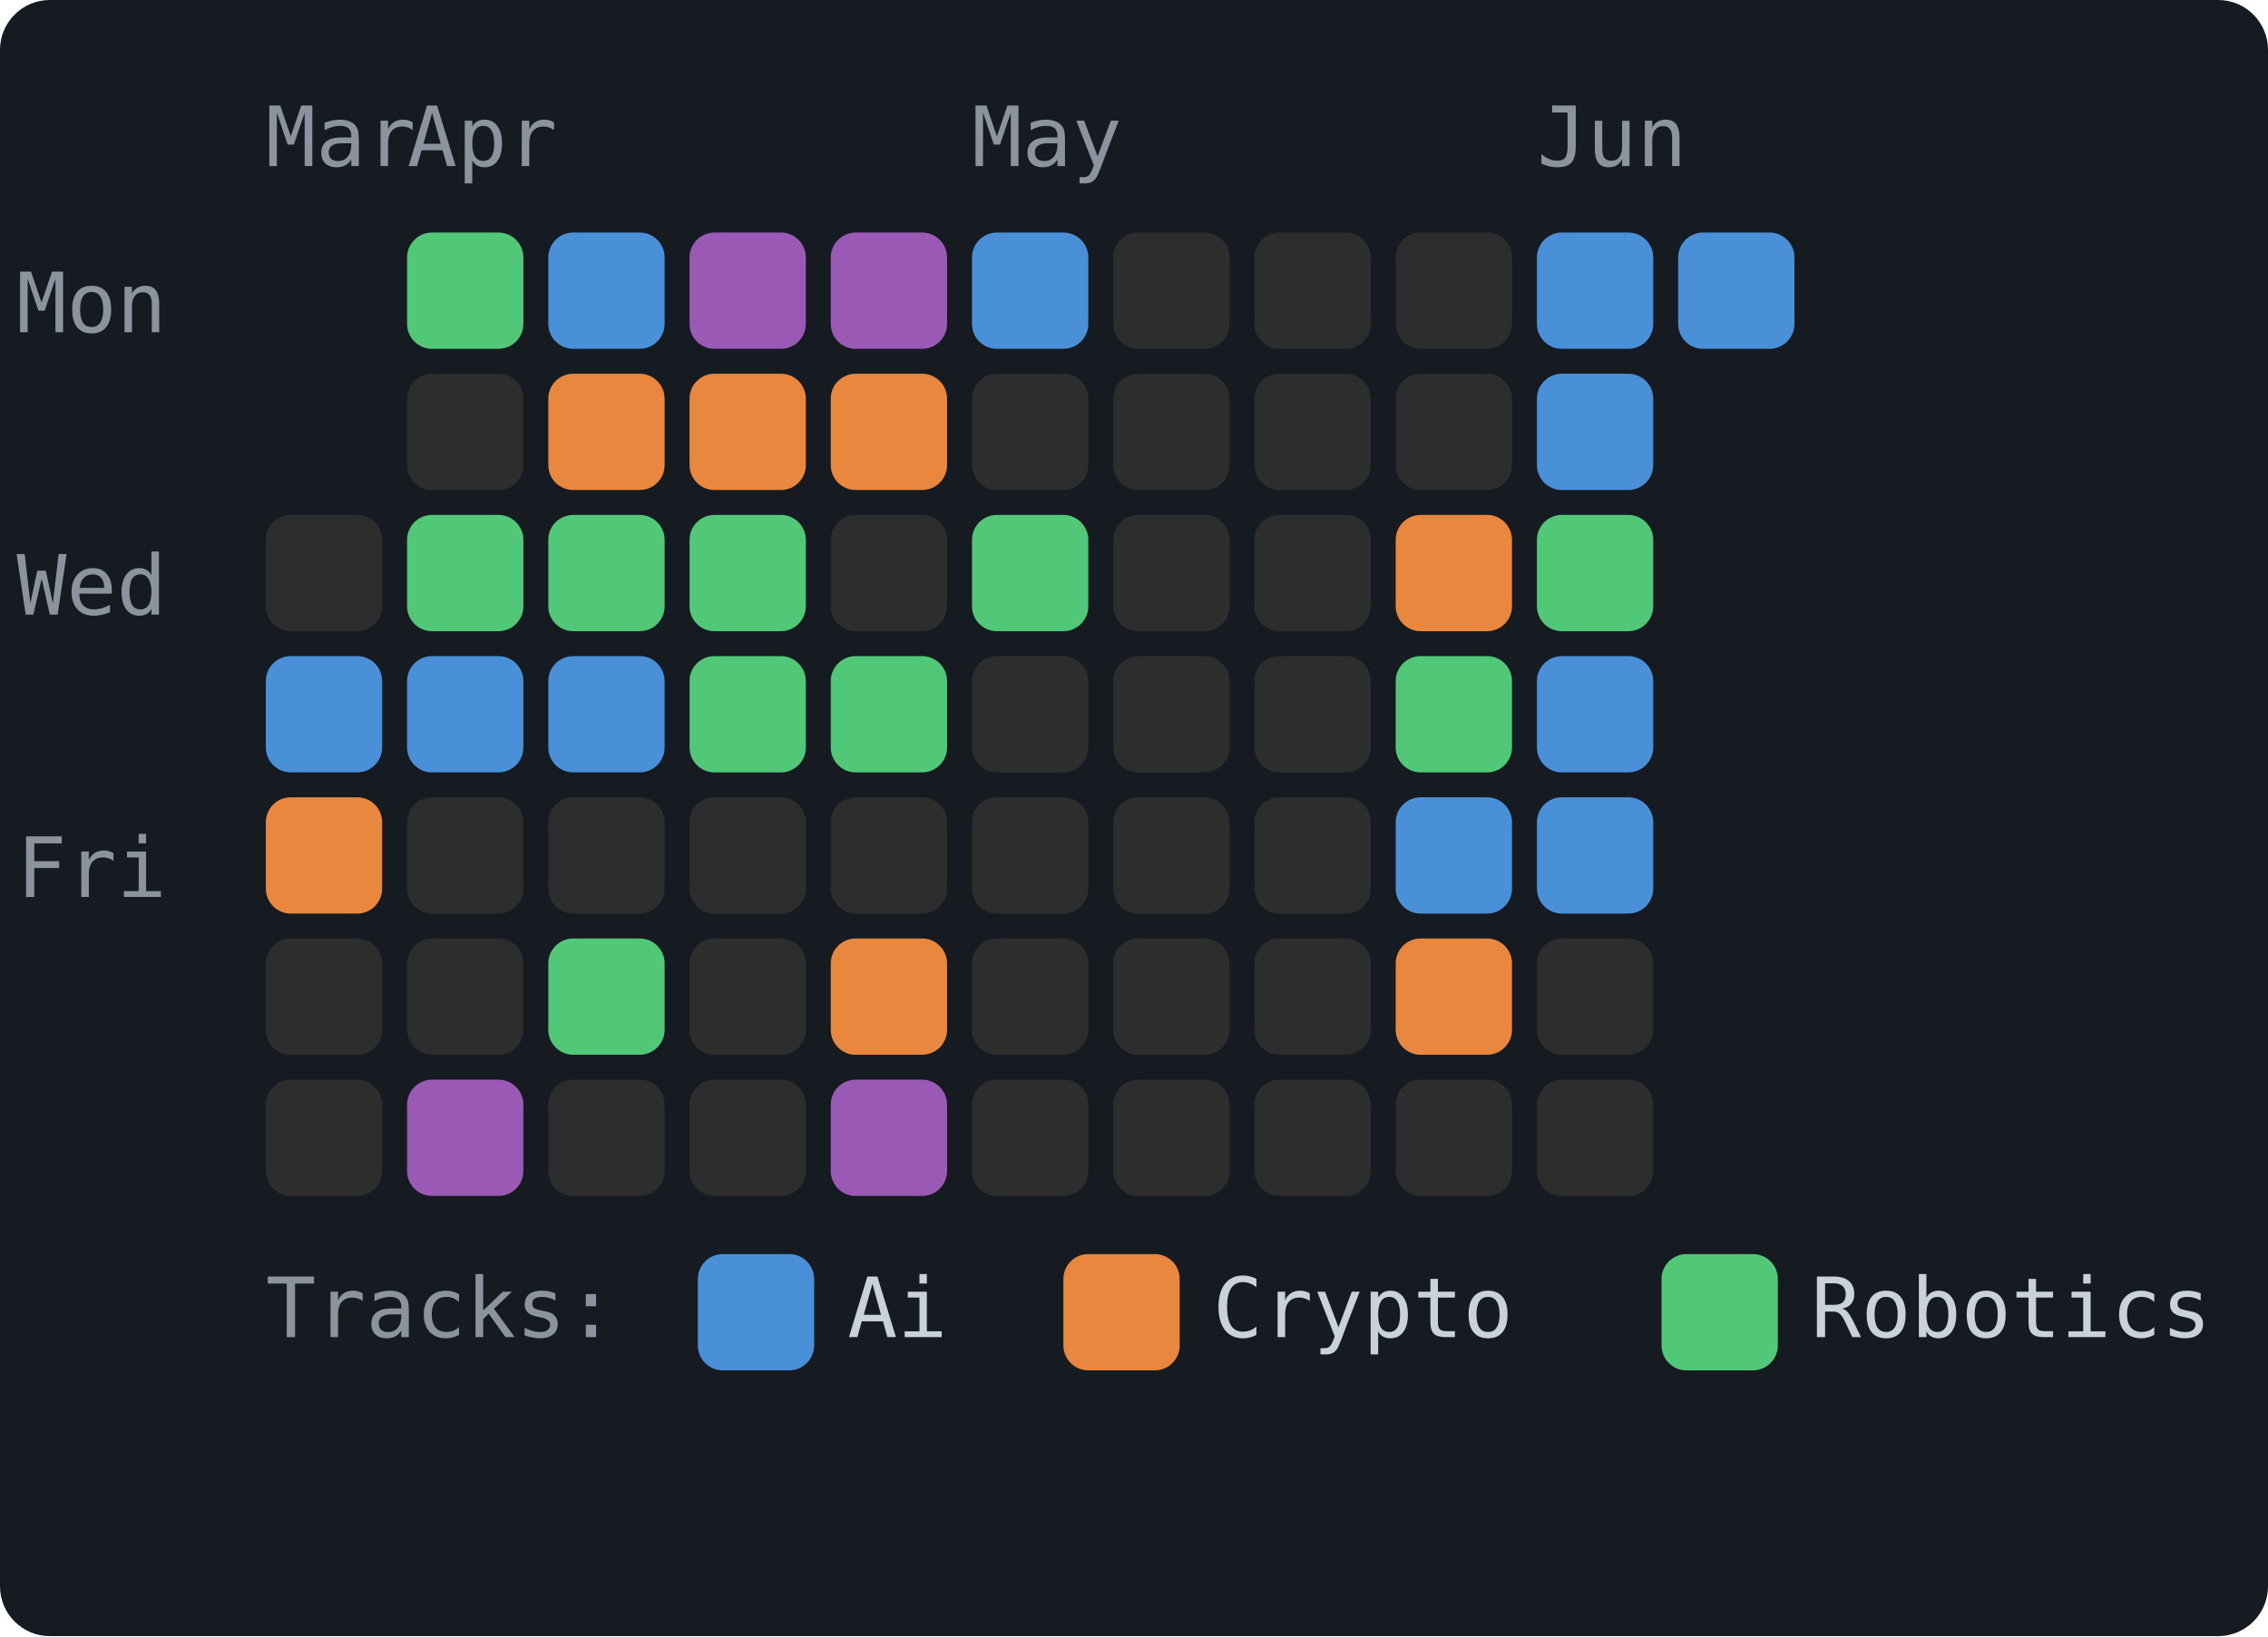
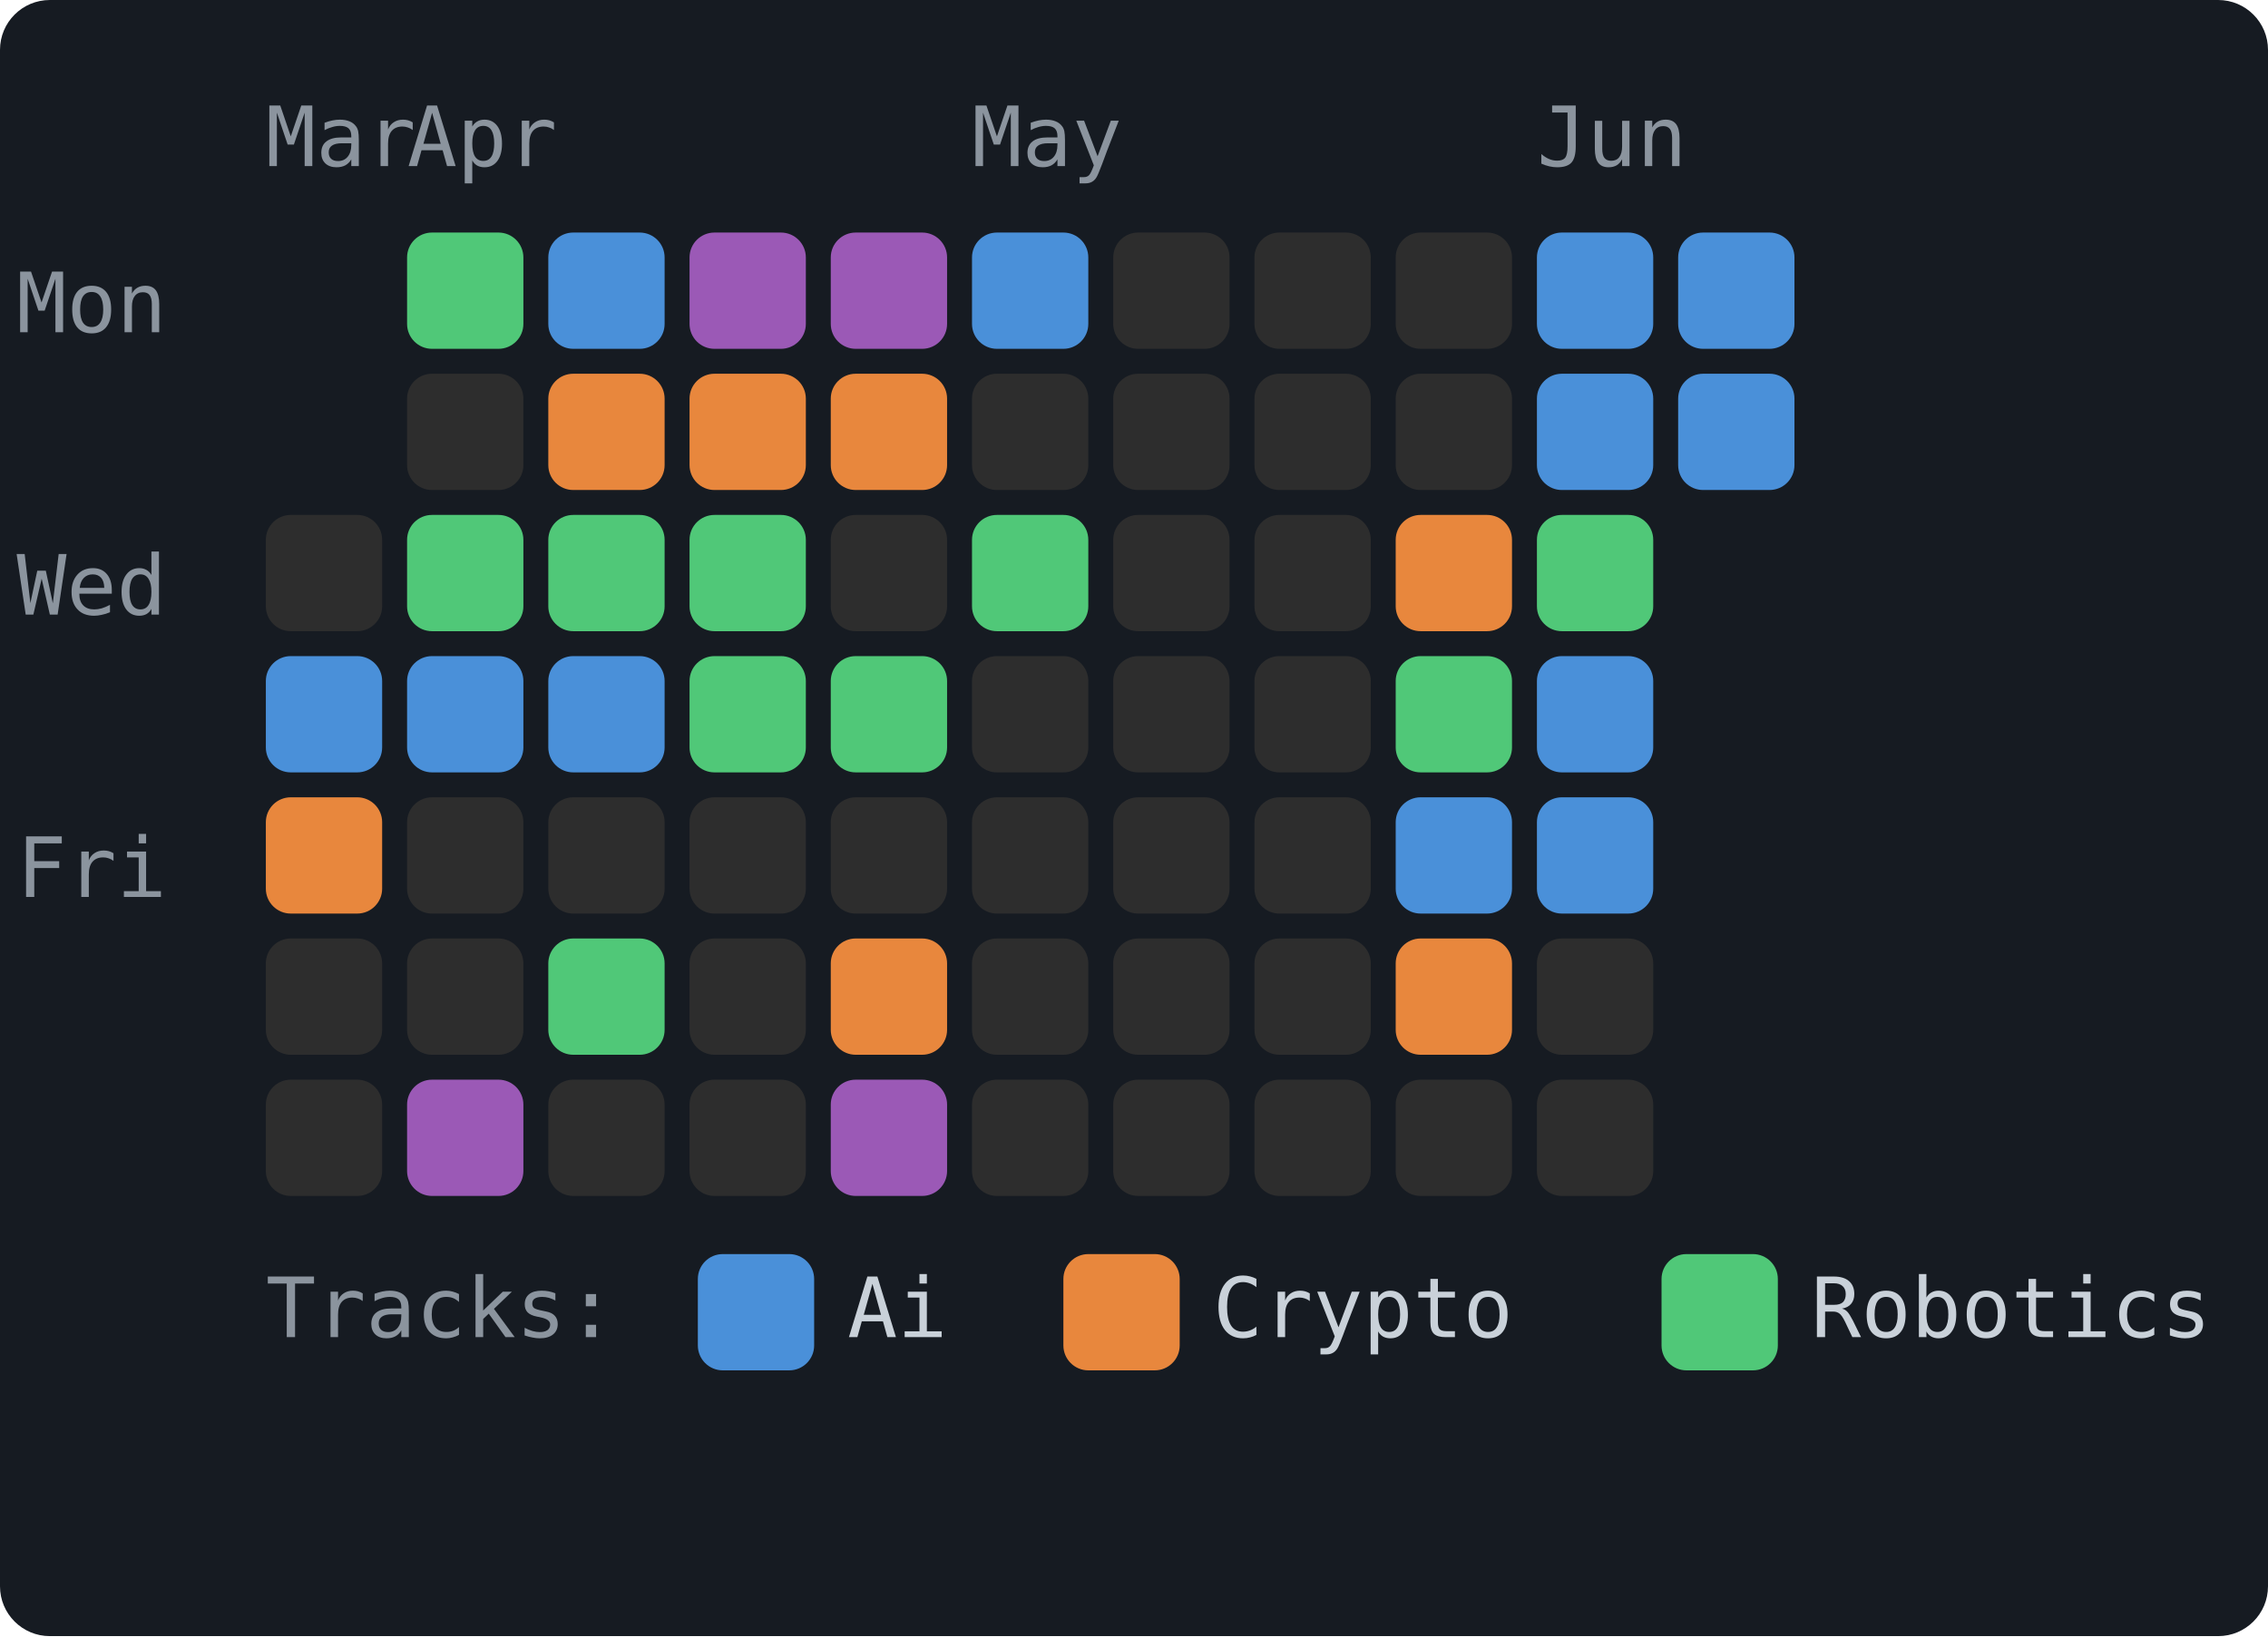
<svg xmlns="http://www.w3.org/2000/svg" width="273" height="197" viewBox="0 0 273 197">
  <rect width="273" height="197" fill="#161B22" rx="6" />
  <text x="2" y="40" fill="#8B949E" font-family="monospace" font-size="10">Mon</text>
  <text x="2" y="74" fill="#8B949E" font-family="monospace" font-size="10">Wed</text>
  <text x="2" y="108" fill="#8B949E" font-family="monospace" font-size="10">Fri</text>
  <text x="32" y="20" fill="#8B949E" font-family="monospace" font-size="10">Mar</text>
  <text x="49" y="20" fill="#8B949E" font-family="monospace" font-size="10">Apr</text>
  <text x="117" y="20" fill="#8B949E" font-family="monospace" font-size="10">May</text>
  <text x="185" y="20" fill="#8B949E" font-family="monospace" font-size="10">Jun</text>
  <rect x="32" y="62" width="14" height="14" rx="3" fill="#2D2D2D" />
  <rect x="32" y="79" width="14" height="14" rx="3" fill="#4A90D9" />
  <rect x="32" y="96" width="14" height="14" rx="3" fill="#E8873D" />
  <rect x="32" y="113" width="14" height="14" rx="3" fill="#2D2D2D" />
  <rect x="32" y="130" width="14" height="14" rx="3" fill="#2D2D2D" />
  <rect x="49" y="28" width="14" height="14" rx="3" fill="#50C878" />
  <rect x="49" y="45" width="14" height="14" rx="3" fill="#2D2D2D" />
  <rect x="49" y="62" width="14" height="14" rx="3" fill="#50C878" />
  <rect x="49" y="79" width="14" height="14" rx="3" fill="#4A90D9" />
  <rect x="49" y="96" width="14" height="14" rx="3" fill="#2D2D2D" />
  <rect x="49" y="113" width="14" height="14" rx="3" fill="#2D2D2D" />
  <rect x="49" y="130" width="14" height="14" rx="3" fill="#9B59B6" />
  <rect x="66" y="28" width="14" height="14" rx="3" fill="#4A90D9" />
  <rect x="66" y="45" width="14" height="14" rx="3" fill="#E8873D" />
  <rect x="66" y="62" width="14" height="14" rx="3" fill="#50C878" />
  <rect x="66" y="79" width="14" height="14" rx="3" fill="#4A90D9" />
  <rect x="66" y="96" width="14" height="14" rx="3" fill="#2D2D2D" />
  <rect x="66" y="113" width="14" height="14" rx="3" fill="#50C878" />
  <rect x="66" y="130" width="14" height="14" rx="3" fill="#2D2D2D" />
  <rect x="83" y="28" width="14" height="14" rx="3" fill="#9B59B6" />
  <rect x="83" y="45" width="14" height="14" rx="3" fill="#E8873D" />
  <rect x="83" y="62" width="14" height="14" rx="3" fill="#50C878" />
  <rect x="83" y="79" width="14" height="14" rx="3" fill="#50C878" />
  <rect x="83" y="96" width="14" height="14" rx="3" fill="#2D2D2D" />
  <rect x="83" y="113" width="14" height="14" rx="3" fill="#2D2D2D" />
  <rect x="83" y="130" width="14" height="14" rx="3" fill="#2D2D2D" />
  <rect x="100" y="28" width="14" height="14" rx="3" fill="#9B59B6" />
  <rect x="100" y="45" width="14" height="14" rx="3" fill="#E8873D" />
  <rect x="100" y="62" width="14" height="14" rx="3" fill="#2D2D2D" />
  <rect x="100" y="79" width="14" height="14" rx="3" fill="#50C878" />
  <rect x="100" y="96" width="14" height="14" rx="3" fill="#2D2D2D" />
  <rect x="100" y="113" width="14" height="14" rx="3" fill="#E8873D" />
  <rect x="100" y="130" width="14" height="14" rx="3" fill="#9B59B6" />
  <rect x="117" y="28" width="14" height="14" rx="3" fill="#4A90D9" />
  <rect x="117" y="45" width="14" height="14" rx="3" fill="#2D2D2D" />
  <rect x="117" y="62" width="14" height="14" rx="3" fill="#50C878" />
  <rect x="117" y="79" width="14" height="14" rx="3" fill="#2D2D2D" />
  <rect x="117" y="96" width="14" height="14" rx="3" fill="#2D2D2D" />
  <rect x="117" y="113" width="14" height="14" rx="3" fill="#2D2D2D" />
  <rect x="117" y="130" width="14" height="14" rx="3" fill="#2D2D2D" />
  <rect x="134" y="28" width="14" height="14" rx="3" fill="#2D2D2D" />
  <rect x="134" y="45" width="14" height="14" rx="3" fill="#2D2D2D" />
  <rect x="134" y="62" width="14" height="14" rx="3" fill="#2D2D2D" />
  <rect x="134" y="79" width="14" height="14" rx="3" fill="#2D2D2D" />
  <rect x="134" y="96" width="14" height="14" rx="3" fill="#2D2D2D" />
  <rect x="134" y="113" width="14" height="14" rx="3" fill="#2D2D2D" />
  <rect x="134" y="130" width="14" height="14" rx="3" fill="#2D2D2D" />
  <rect x="151" y="28" width="14" height="14" rx="3" fill="#2D2D2D" />
  <rect x="151" y="45" width="14" height="14" rx="3" fill="#2D2D2D" />
  <rect x="151" y="62" width="14" height="14" rx="3" fill="#2D2D2D" />
  <rect x="151" y="79" width="14" height="14" rx="3" fill="#2D2D2D" />
  <rect x="151" y="96" width="14" height="14" rx="3" fill="#2D2D2D" />
  <rect x="151" y="113" width="14" height="14" rx="3" fill="#2D2D2D" />
  <rect x="151" y="130" width="14" height="14" rx="3" fill="#2D2D2D" />
  <rect x="168" y="28" width="14" height="14" rx="3" fill="#2D2D2D" />
  <rect x="168" y="45" width="14" height="14" rx="3" fill="#2D2D2D" />
  <rect x="168" y="62" width="14" height="14" rx="3" fill="#E8873D" />
  <rect x="168" y="79" width="14" height="14" rx="3" fill="#50C878" />
  <rect x="168" y="96" width="14" height="14" rx="3" fill="#4A90D9" />
  <rect x="168" y="113" width="14" height="14" rx="3" fill="#E8873D" />
  <rect x="168" y="130" width="14" height="14" rx="3" fill="#2D2D2D" />
  <rect x="185" y="28" width="14" height="14" rx="3" fill="#4A90D9" />
  <rect x="185" y="45" width="14" height="14" rx="3" fill="#4A90D9" />
  <rect x="185" y="62" width="14" height="14" rx="3" fill="#50C878" />
  <rect x="185" y="79" width="14" height="14" rx="3" fill="#4A90D9" />
  <rect x="185" y="96" width="14" height="14" rx="3" fill="#4A90D9" />
  <rect x="185" y="113" width="14" height="14" rx="3" fill="#2D2D2D" />
  <rect x="185" y="130" width="14" height="14" rx="3" fill="#2D2D2D" />
  <rect x="202" y="28" width="14" height="14" rx="3" fill="#4A90D9" />
+   <rect x="202" y="45" width="14" height="14" rx="3" fill="#4A90D9" />
  <text x="32" y="161" fill="#8B949E" font-family="monospace" font-size="10">Tracks:</text>
  <rect x="84" y="151" width="14" height="14" rx="3" fill="#4A90D9" />
  <text x="102" y="161" fill="#C9D1D9" font-family="monospace" font-size="10">Ai</text>
  <rect x="128" y="151" width="14" height="14" rx="3" fill="#E8873D" />
  <text x="146" y="161" fill="#C9D1D9" font-family="monospace" font-size="10">Crypto</text>
  <rect x="200" y="151" width="14" height="14" rx="3" fill="#50C878" />
  <text x="218" y="161" fill="#C9D1D9" font-family="monospace" font-size="10">Robotics</text>
  <rect x="286" y="151" width="14" height="14" rx="3" fill="#9B59B6" />
  <text x="304" y="161" fill="#C9D1D9" font-family="monospace" font-size="10">Integration</text>
  <rect x="393" y="151" width="14" height="14" rx="3" fill="#2D2D2D" />
  <text x="411" y="161" fill="#C9D1D9" font-family="monospace" font-size="10">No activity</text>
</svg>
